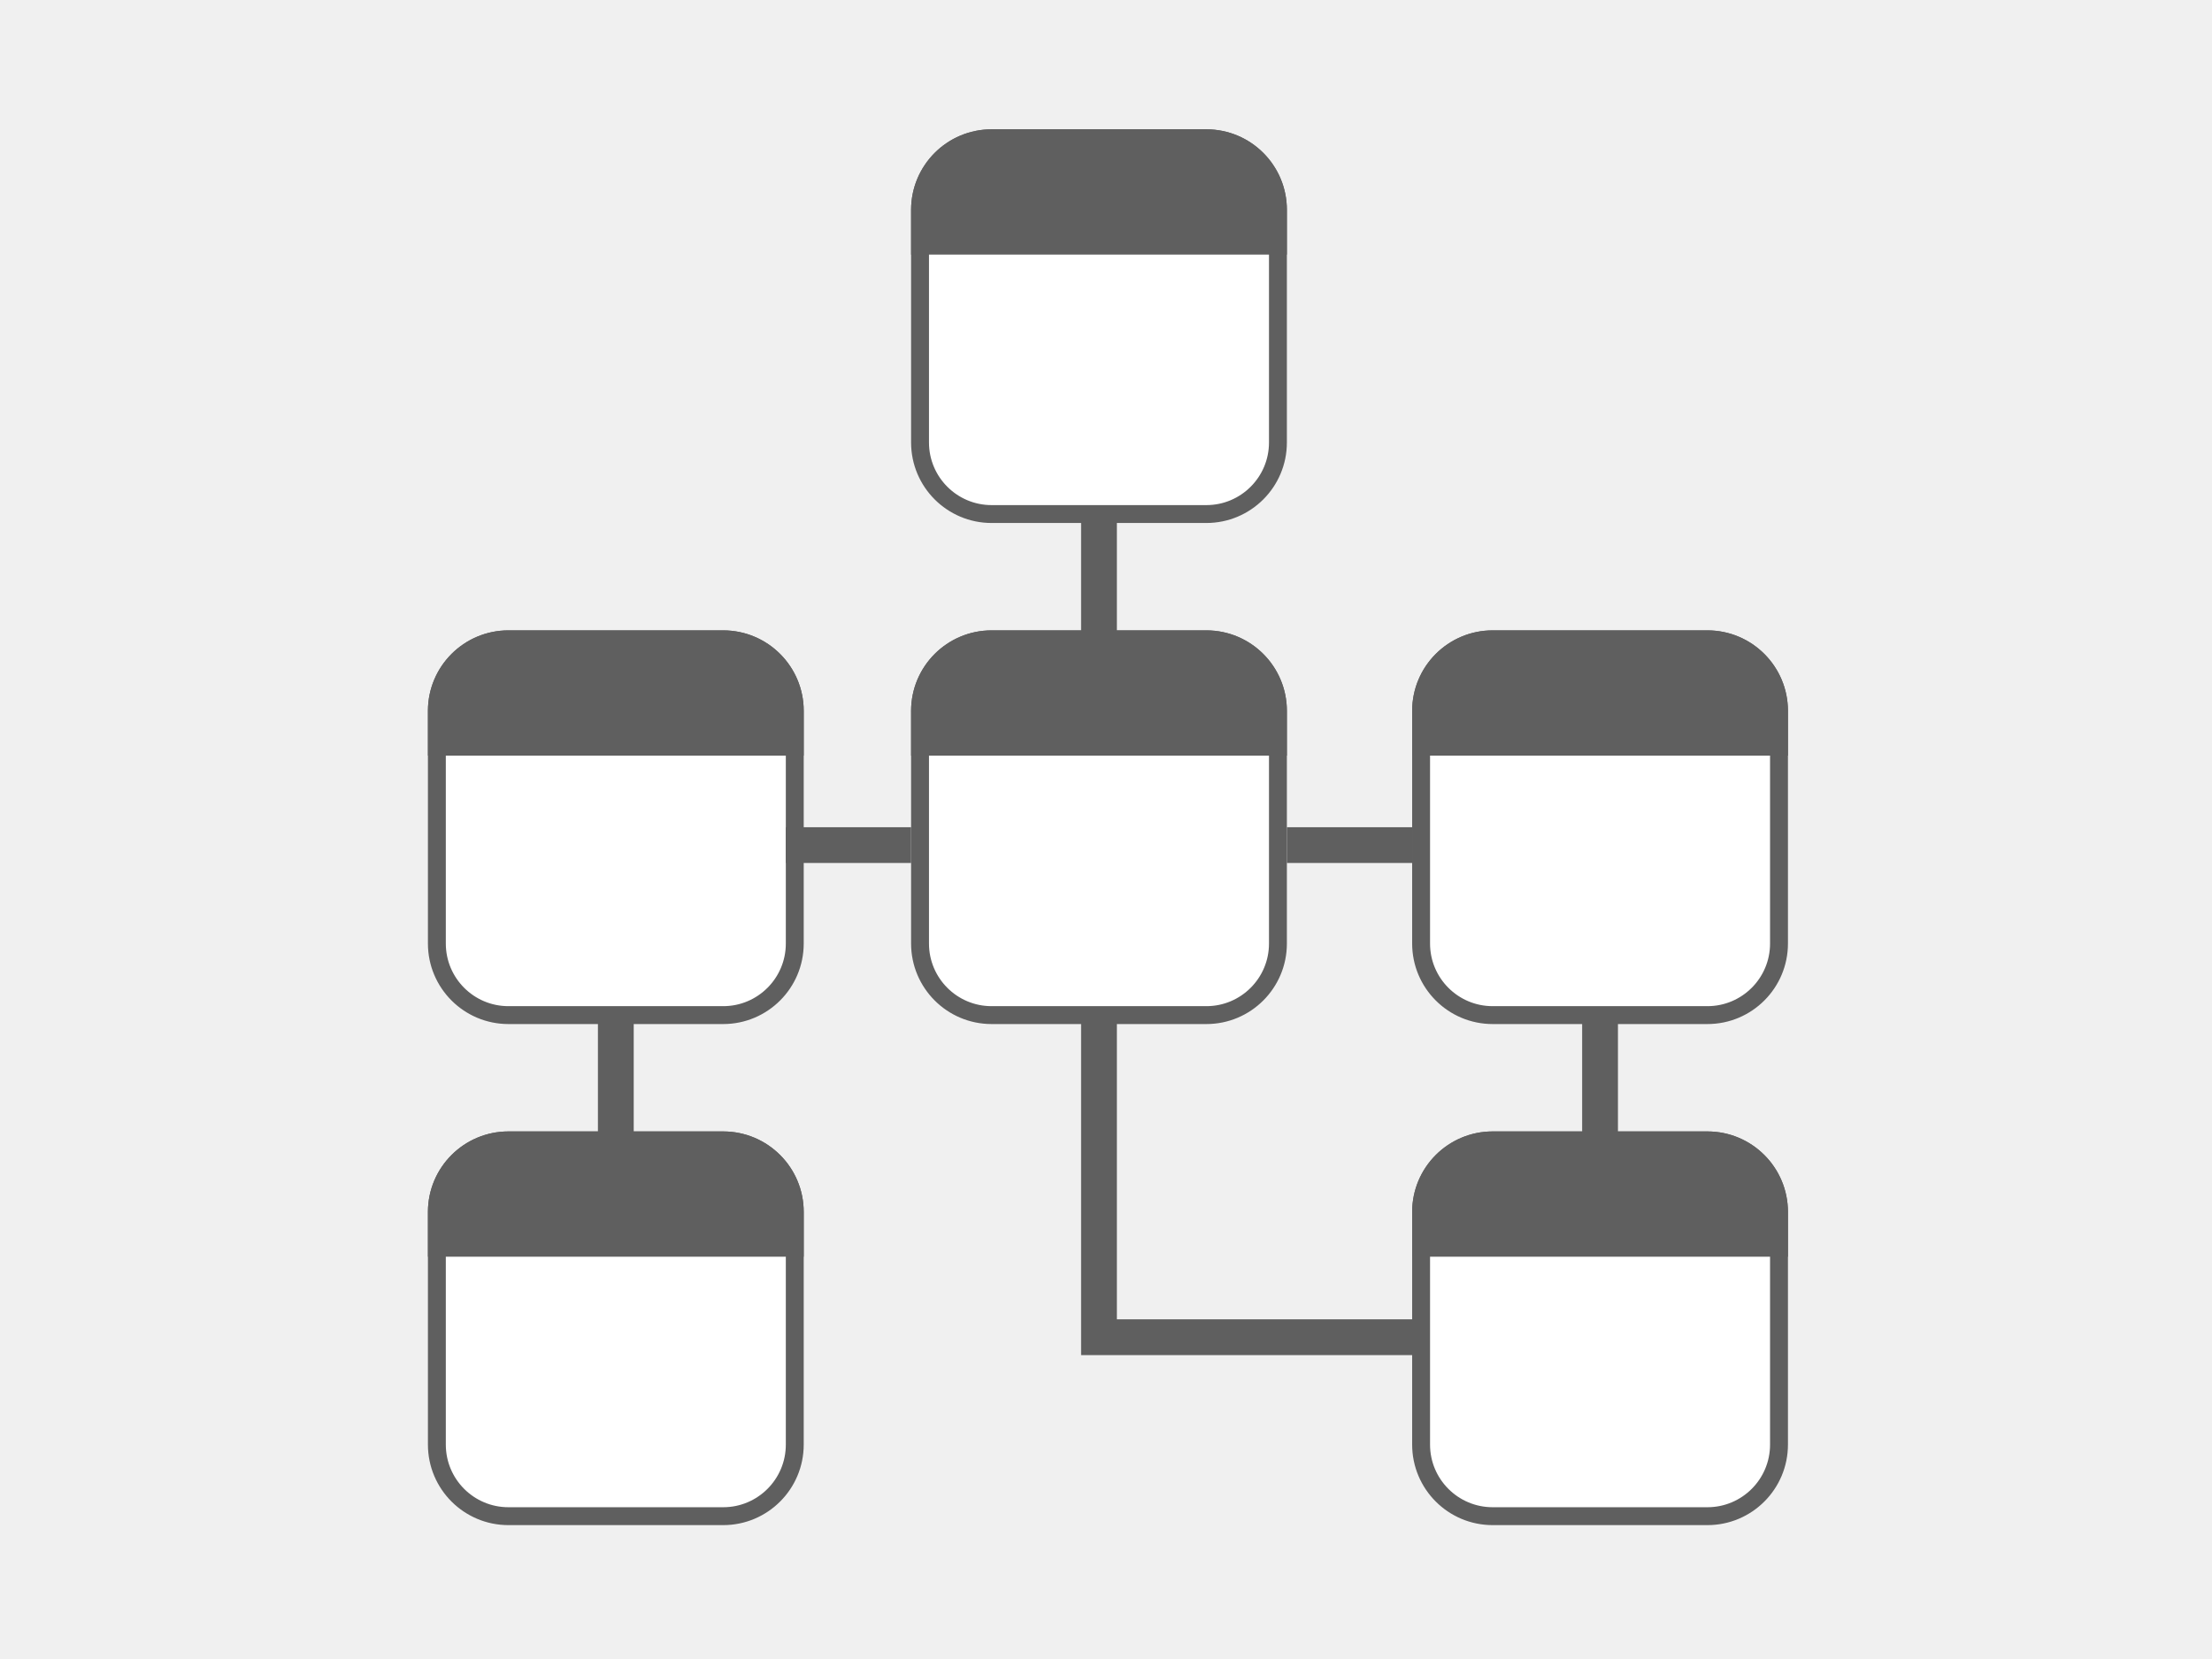
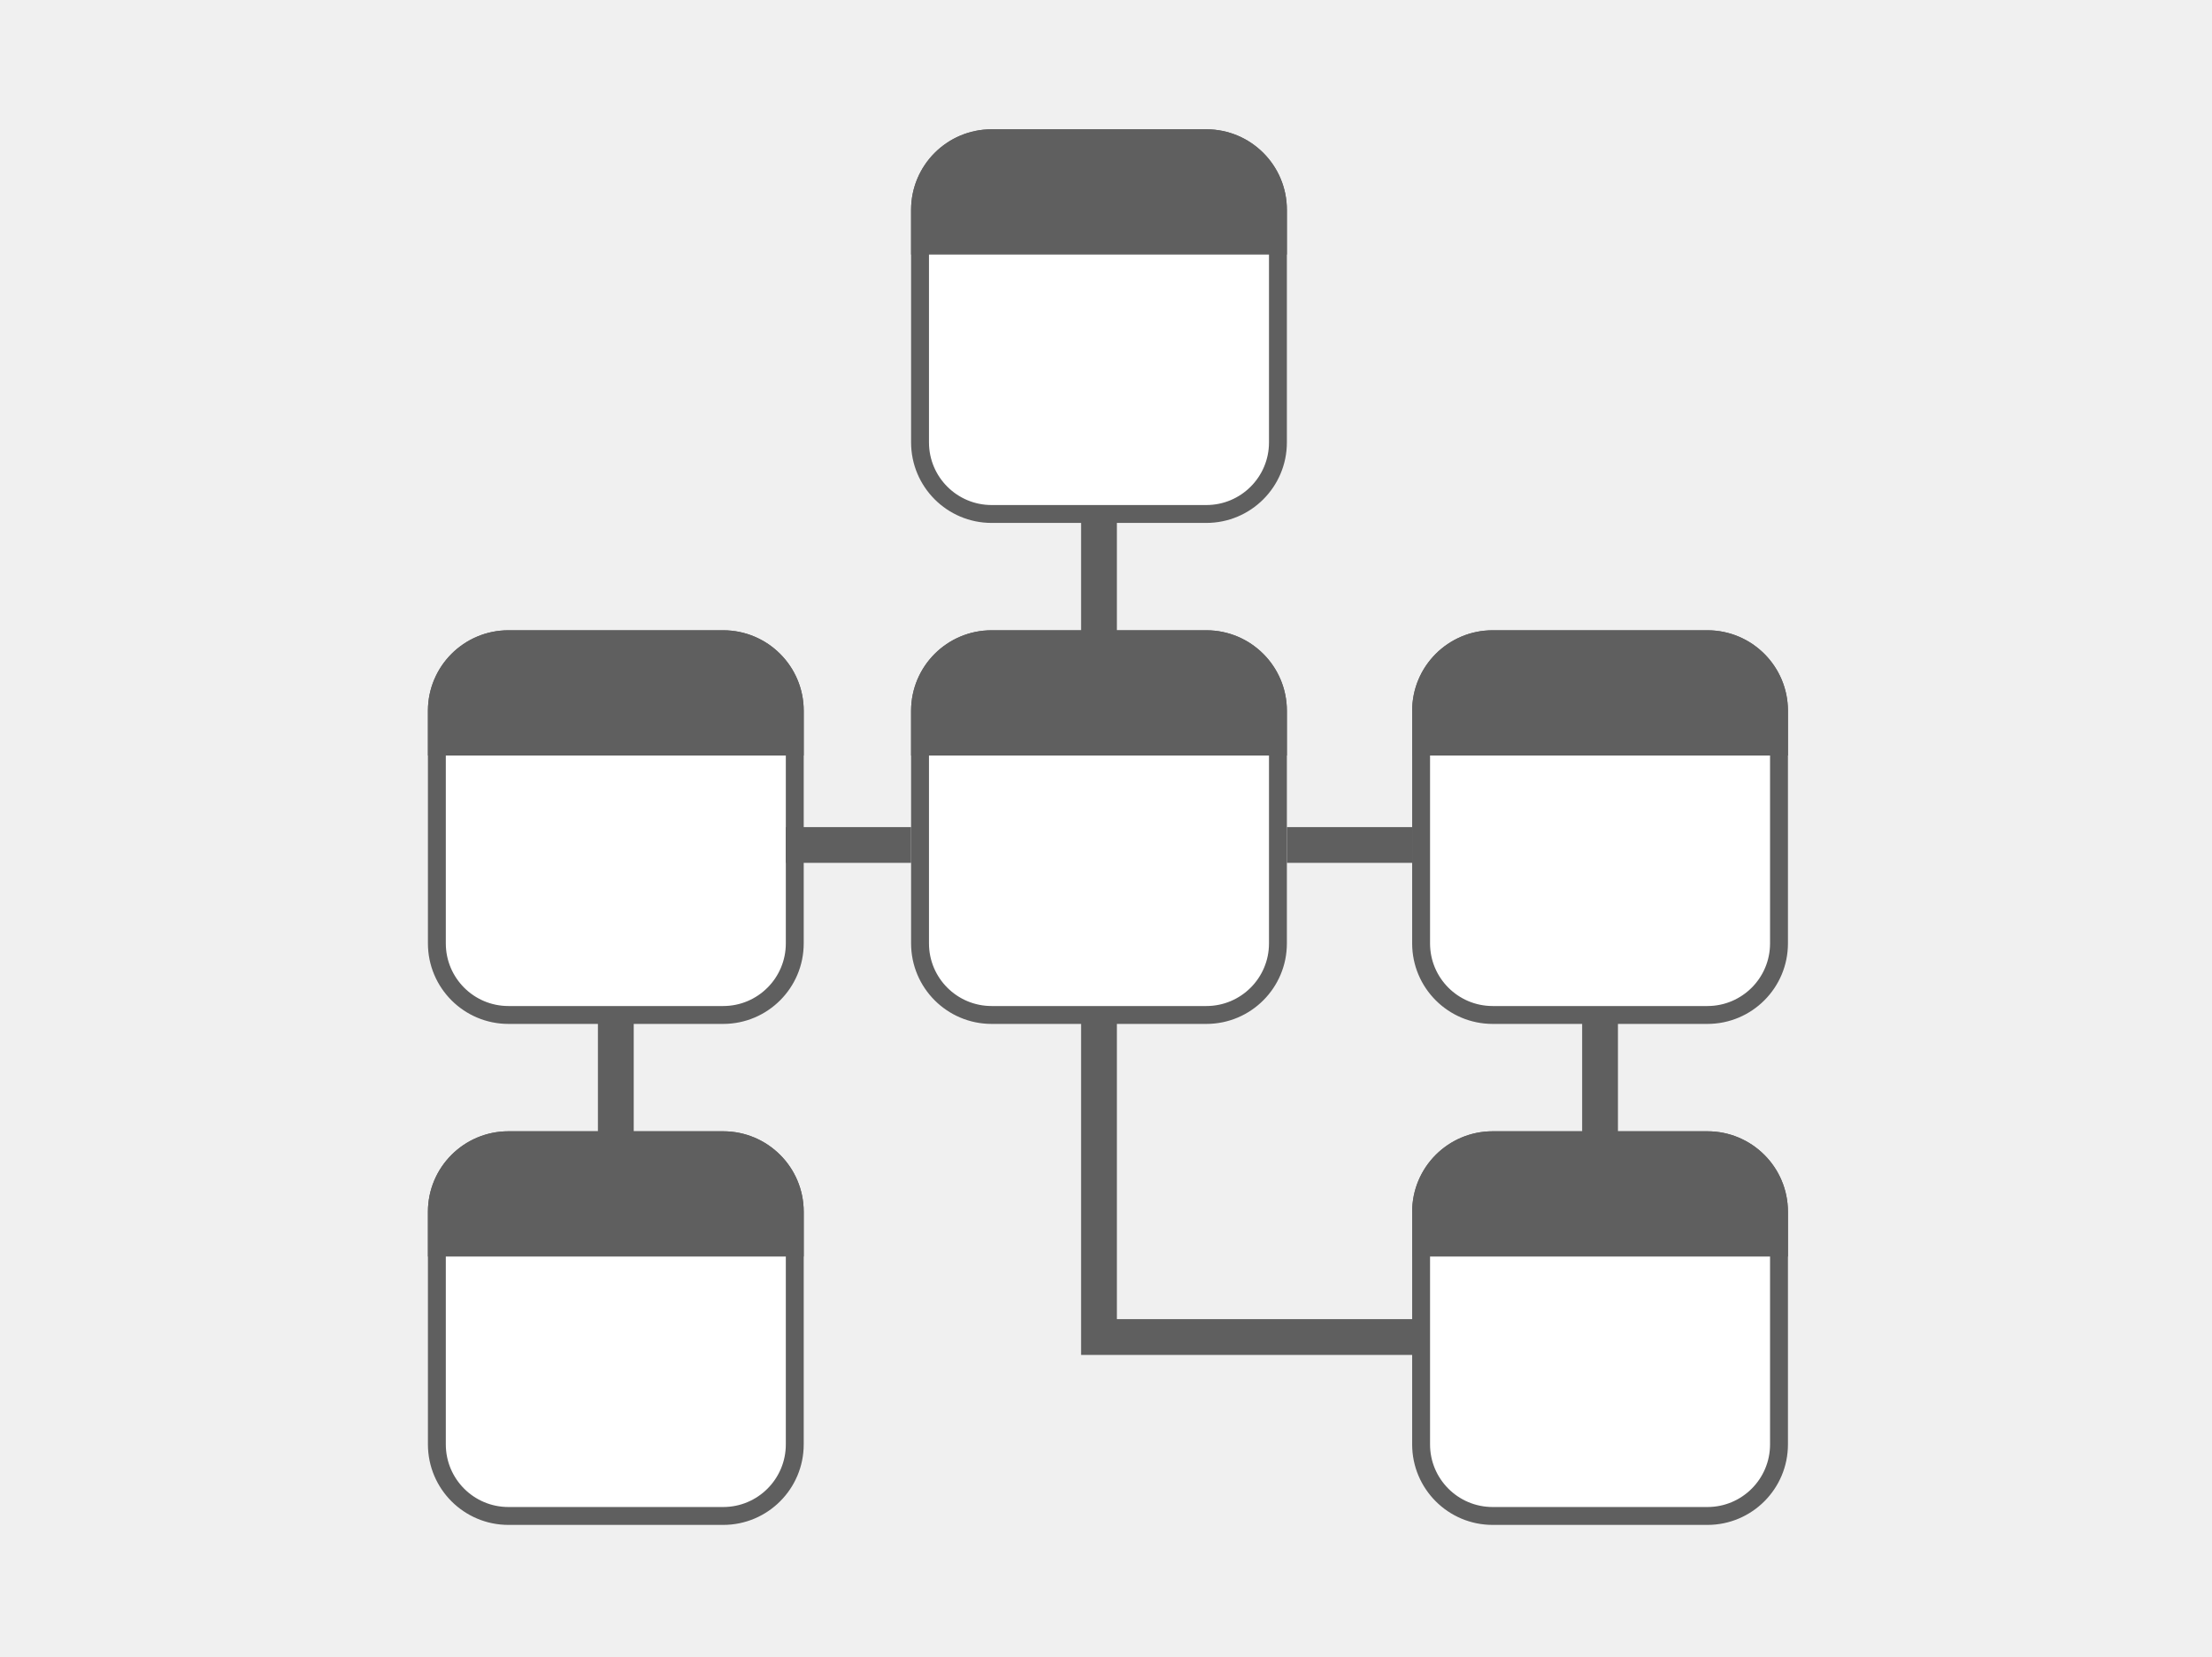
- <svg xmlns="http://www.w3.org/2000/svg" width="400px" height="300px" viewBox="0 0 400 300" version="1.1">
+ <svg xmlns="http://www.w3.org/2000/svg" width="283px" height="212px" viewBox="0 0 283 212" version="1.1">
  <g id="data-img" stroke="none" stroke-width="1" fill="none" fill-rule="evenodd">
-     <g id="data-model" transform="translate(79, 25)" stroke="#5F5F5F">
-       <g id="Group-2" transform="translate(87.37195, 0)" stroke-width="3.236">
-         <rect id="Rectangle" fill="#FFFFFF" x="0" y="0" width="64.72" height="67.956" rx="12.944" />
-         <path d="M51.776,0 C58.925,-3.08956459e-15 64.72,5.795 64.72,12.944 L64.72,19.416 L0,19.416 L0,12.944 C-8.75471834e-16,5.795 5.795,-4.63149089e-16 12.944,0 L51.776,0 Z" id="Combined-Shape" fill="#5F5F5F" />
+     <g id="data-model" transform="translate(55.8925, 17.6875)" stroke="#5F5F5F">
+       <g id="Group-2" transform="translate(61.81566, 0)" stroke-width="2.289">
+         <rect id="Rectangle" fill="#FFFFFF" x="0" y="0" width="45.789" height="48.079" rx="9.158" />
+         <path d="M36.632,0 C41.689,8.47262356e-16 45.789,4.1 45.789,9.158 L45.789,13.737 L0,13.737 L0,9.158 C-6.19396322e-16,4.1 4.1,2.70545132e-15 9.158,0 L36.632,0 Z" id="Combined-Shape" fill="#5F5F5F" />
      </g>
-       <g id="Group-2-Copy" transform="translate(0, 90.60795)" stroke-width="3.236">
-         <rect id="Rectangle" fill="#FFFFFF" x="0" y="0" width="64.72" height="67.956" rx="12.944" />
-         <path d="M51.776,0 C58.925,-3.08956459e-15 64.72,5.795 64.72,12.944 L64.72,19.416 L0,19.416 L0,12.944 C-8.75471834e-16,5.795 5.795,-4.63149089e-16 12.944,0 L51.776,0 Z" id="Combined-Shape" fill="#5F5F5F" />
+       <g id="Group-2-Copy" transform="translate(0, 64.10513)" stroke-width="2.289">
+         <rect id="Rectangle" fill="#FFFFFF" x="0" y="0" width="45.789" height="48.079" rx="9.158" />
+         <path d="M36.632,0 C41.689,8.47262356e-16 45.789,4.1 45.789,9.158 L45.789,13.737 L0,13.737 L0,9.158 C-6.19396322e-16,4.1 4.1,2.70545132e-15 9.158,0 L36.632,0 Z" id="Combined-Shape" fill="#5F5F5F" />
      </g>
-       <g id="Group-2-Copy-2" transform="translate(87.37195, 90.60795)" stroke-width="3.236">
-         <rect id="Rectangle" fill="#FFFFFF" x="0" y="0" width="64.72" height="67.956" rx="12.944" />
-         <path d="M51.776,0 C58.925,-3.08956459e-15 64.72,5.795 64.72,12.944 L64.72,19.416 L0,19.416 L0,12.944 C-8.75471834e-16,5.795 5.795,-4.63149089e-16 12.944,0 L51.776,0 Z" id="Combined-Shape" fill="#5F5F5F" />
+       <g id="Group-2-Copy-2" transform="translate(61.81566, 64.10513)" stroke-width="2.289">
+         <rect id="Rectangle" fill="#FFFFFF" x="0" y="0" width="45.789" height="48.079" rx="9.158" />
+         <path d="M36.632,0 C41.689,8.47262356e-16 45.789,4.1 45.789,9.158 L45.789,13.737 L0,13.737 L0,9.158 C-6.19396322e-16,4.1 4.1,2.70545132e-15 9.158,0 L36.632,0 Z" id="Combined-Shape" fill="#5F5F5F" />
      </g>
-       <g id="Group-2-Copy-3" transform="translate(177.9799, 90.60795)" stroke-width="3.236">
-         <rect id="Rectangle" fill="#FFFFFF" x="0" y="0" width="64.72" height="67.956" rx="12.944" />
-         <path d="M51.776,0 C58.925,-3.08956459e-15 64.72,5.795 64.72,12.944 L64.72,19.416 L0,19.416 L0,12.944 C-8.75471834e-16,5.795 5.795,-4.63149089e-16 12.944,0 L51.776,0 Z" id="Combined-Shape" fill="#5F5F5F" />
+       <g id="Group-2-Copy-3" transform="translate(125.9208, 64.10513)" stroke-width="2.289">
+         <rect id="Rectangle" fill="#FFFFFF" x="0" y="0" width="45.789" height="48.079" rx="9.158" />
+         <path d="M36.632,0 C41.689,8.47262356e-16 45.789,4.1 45.789,9.158 L45.789,13.737 L0,13.737 L0,9.158 C-6.19396322e-16,4.1 4.1,2.70545132e-15 9.158,0 L36.632,0 Z" id="Combined-Shape" fill="#5F5F5F" />
      </g>
-       <g id="Group-2-Copy-4" transform="translate(177.9799, 181.2159)" stroke-width="3.236">
-         <rect id="Rectangle" fill="#FFFFFF" x="0" y="0" width="64.72" height="67.956" rx="12.944" />
-         <path d="M51.776,0 C58.925,-3.08956459e-15 64.72,5.795 64.72,12.944 L64.72,19.416 L0,19.416 L0,12.944 C-8.75471834e-16,5.795 5.795,-4.63149089e-16 12.944,0 L51.776,0 Z" id="Combined-Shape" fill="#5F5F5F" />
+       <g id="Group-2-Copy-4" transform="translate(125.9208, 128.2103)" stroke-width="2.289">
+         <rect id="Rectangle" fill="#FFFFFF" x="0" y="0" width="45.789" height="48.079" rx="9.158" />
+         <path d="M36.632,0 C41.689,8.47262356e-16 45.789,4.1 45.789,9.158 L45.789,13.737 L0,13.737 L0,9.158 C-6.19396322e-16,4.1 4.1,2.70545132e-15 9.158,0 L36.632,0 Z" id="Combined-Shape" fill="#5F5F5F" />
      </g>
-       <g id="Group-2-Copy-5" transform="translate(0, 181.2159)" stroke-width="3.236">
-         <rect id="Rectangle" fill="#FFFFFF" x="0" y="0" width="64.72" height="67.956" rx="12.944" />
-         <path d="M51.776,0 C58.925,-3.08956459e-15 64.72,5.795 64.72,12.944 L64.72,19.416 L0,19.416 L0,12.944 C-8.75471834e-16,5.795 5.795,-4.63149089e-16 12.944,0 L51.776,0 Z" id="Combined-Shape" fill="#5F5F5F" />
+       <g id="Group-2-Copy-5" transform="translate(0, 128.2103)" stroke-width="2.289">
+         <rect id="Rectangle" fill="#FFFFFF" x="0" y="0" width="45.789" height="48.079" rx="9.158" />
+         <path d="M36.632,0 C41.689,8.47262356e-16 45.789,4.1 45.789,9.158 L45.789,13.737 L0,13.737 L0,9.158 C-6.19396322e-16,4.1 4.1,2.70545132e-15 9.158,0 L36.632,0 Z" id="Combined-Shape" fill="#5F5F5F" />
      </g>
-       <line x1="119.732" y1="71.192" x2="119.732" y2="87.372" id="Line" stroke-width="6.472" stroke-linecap="square" />
-       <line x1="32.36" y1="161.8" x2="32.36" y2="177.98" id="Line-Copy" stroke-width="6.472" stroke-linecap="square" />
-       <line x1="210.34" y1="161.8" x2="210.34" y2="177.98" id="Line-Copy-4" stroke-width="6.472" stroke-linecap="square" />
-       <polyline id="Line-Copy-5" stroke-width="6.472" stroke-linecap="square" points="119.732 161.8 119.732 216.812 174.744 216.812" />
-       <line x1="74.428" y1="119.732" x2="74.428" y2="135.912" id="Line-Copy-2" stroke-width="6.472" stroke-linecap="square" transform="translate(74.42796, 127.8219) rotate(-90) translate(-74.42796, -127.8219) " />
-       <line x1="165.036" y1="119.732" x2="165.036" y2="135.912" id="Line-Copy-3" stroke-width="6.472" stroke-linecap="square" transform="translate(165.0359, 127.8219) rotate(-90) translate(-165.0359, -127.8219) " />
+       <line x1="84.71" y1="50.368" x2="84.71" y2="61.816" id="Line" stroke-width="4.579" stroke-linecap="square" />
+       <line x1="22.895" y1="114.473" x2="22.895" y2="125.921" id="Line-Copy" stroke-width="4.579" stroke-linecap="square" />
+       <line x1="148.815" y1="114.473" x2="148.815" y2="125.921" id="Line-Copy-4" stroke-width="4.579" stroke-linecap="square" />
+       <polyline id="Line-Copy-5" stroke-width="4.579" stroke-linecap="square" points="84.71 114.473 84.71 153.394 123.631 153.394" />
+       <line x1="52.658" y1="84.71" x2="52.658" y2="96.158" id="Line-Copy-2" stroke-width="4.579" stroke-linecap="square" transform="translate(52.65778, 90.43402) rotate(-90) translate(-52.65778, -90.43402) " />
+       <line x1="116.763" y1="84.71" x2="116.763" y2="96.158" id="Line-Copy-3" stroke-width="4.579" stroke-linecap="square" transform="translate(116.7629, 90.43402) rotate(-90) translate(-116.7629, -90.43402) " />
    </g>
  </g>
</svg>
